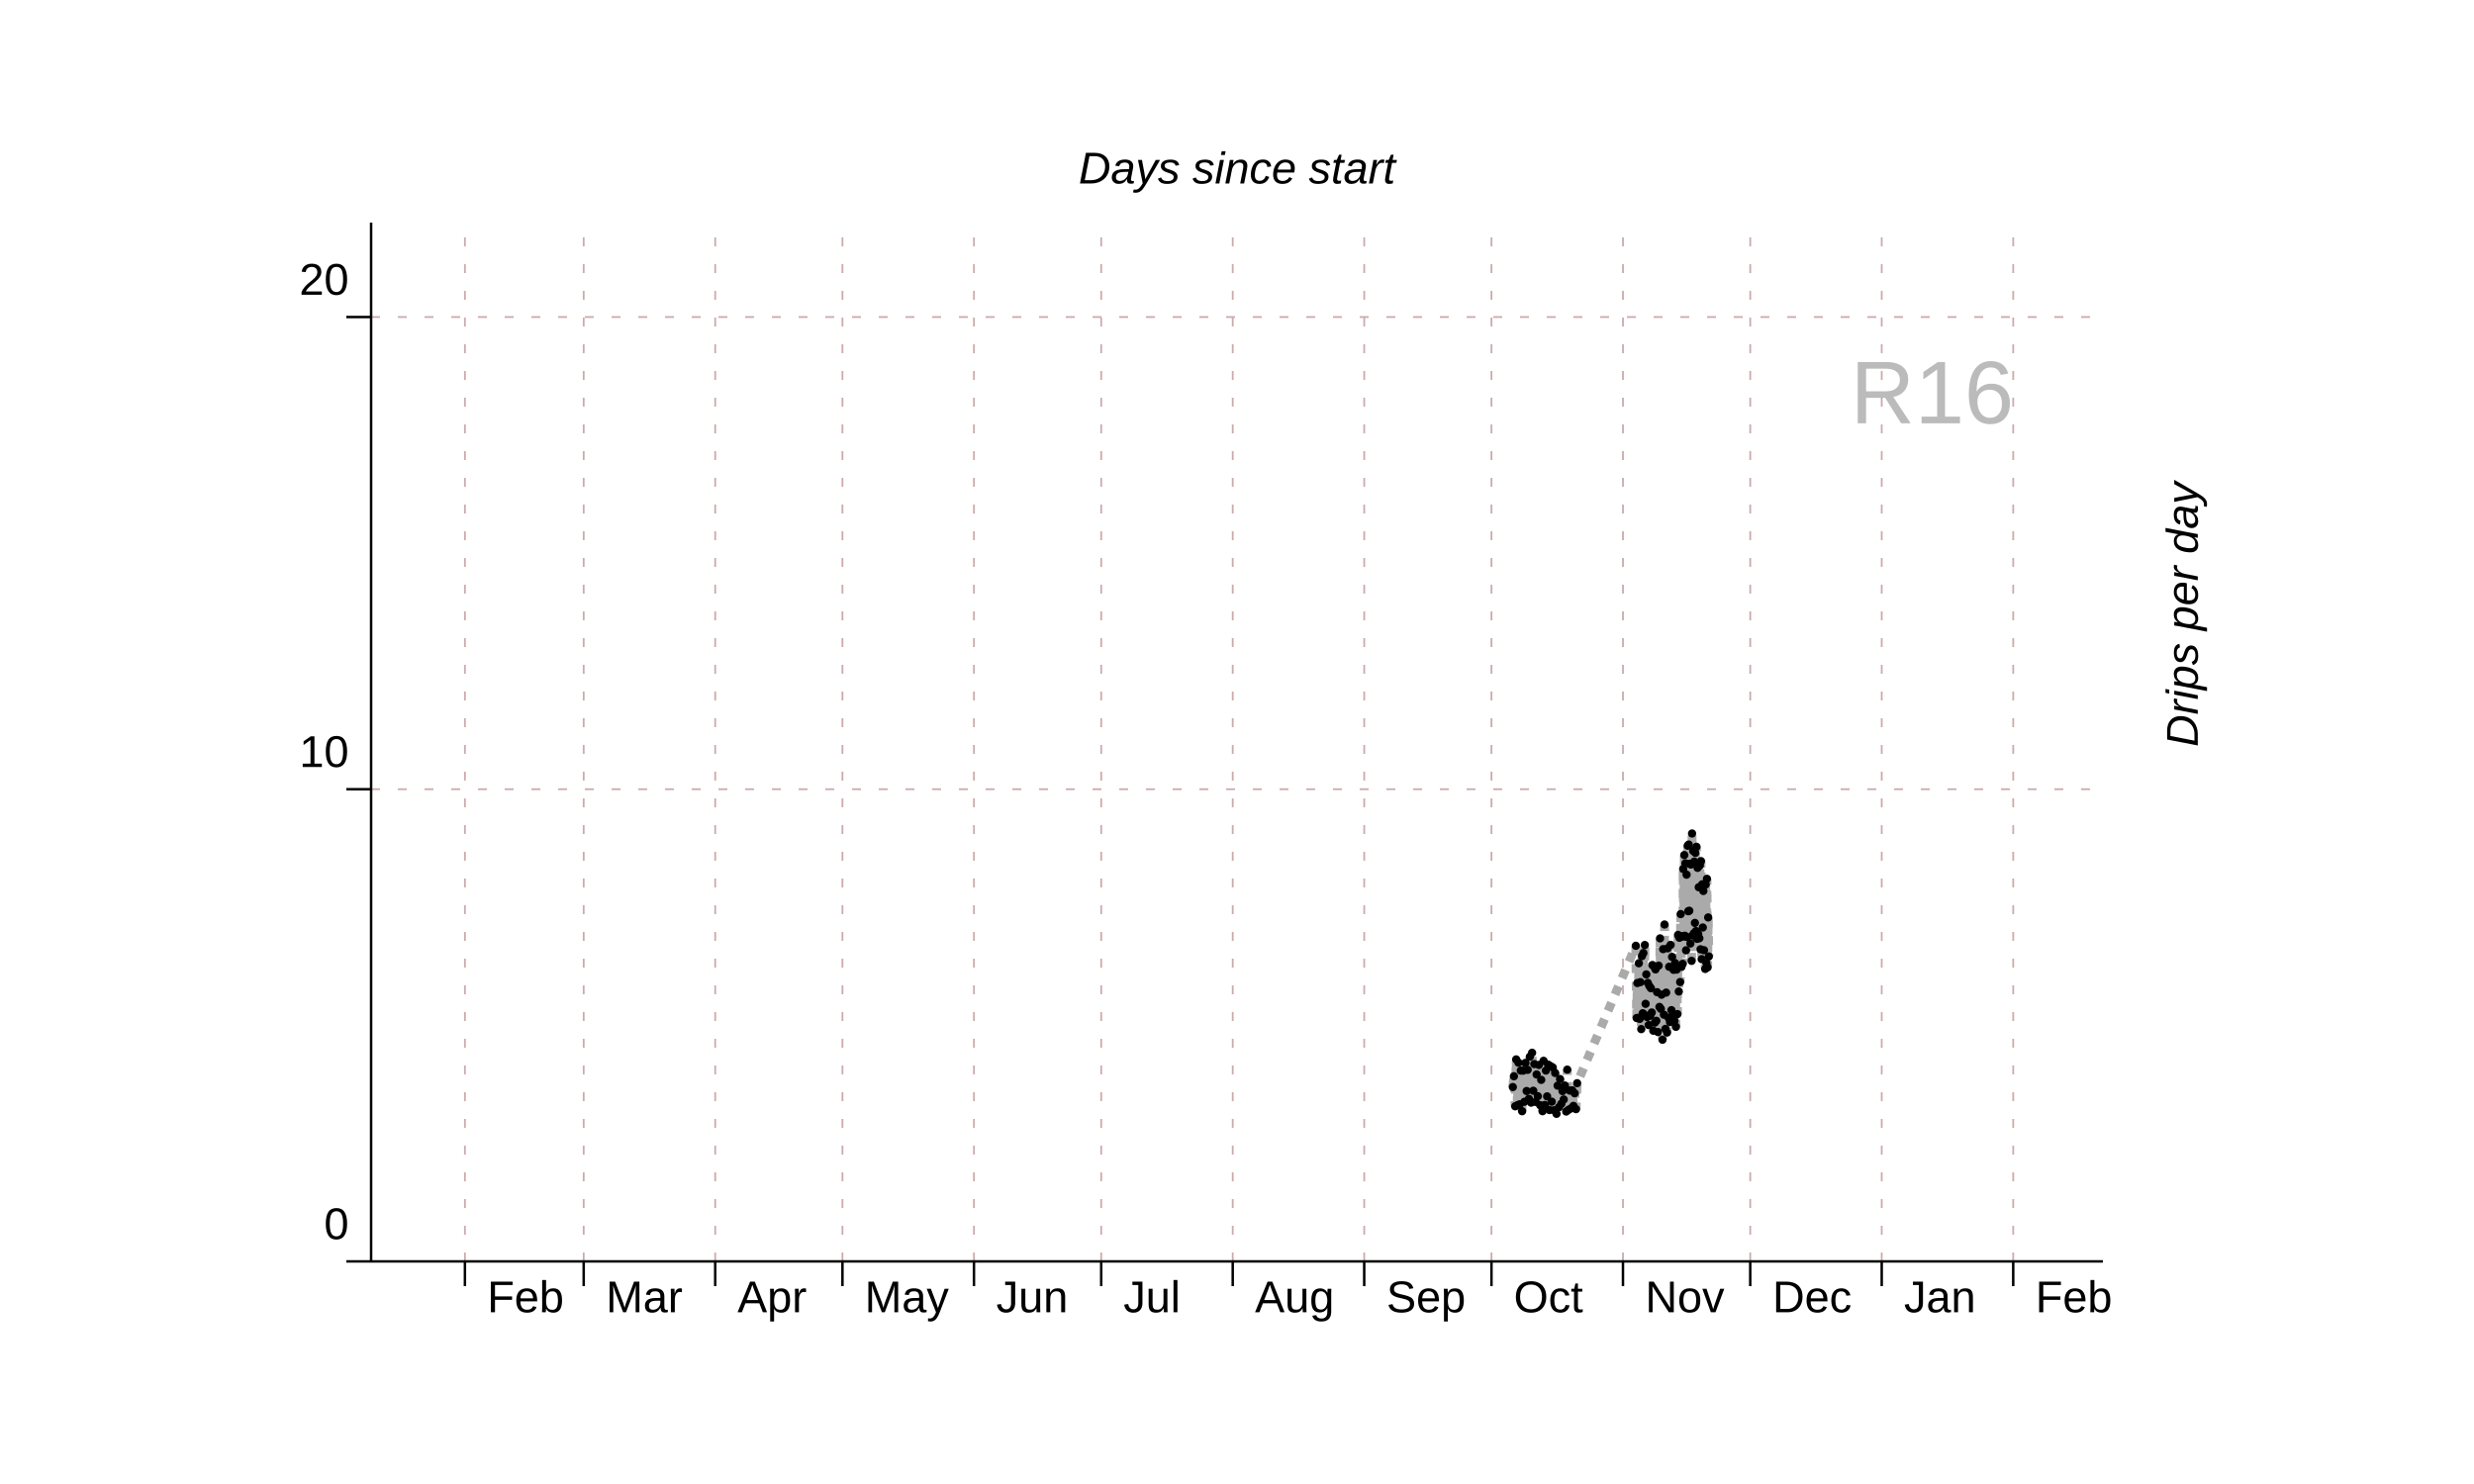
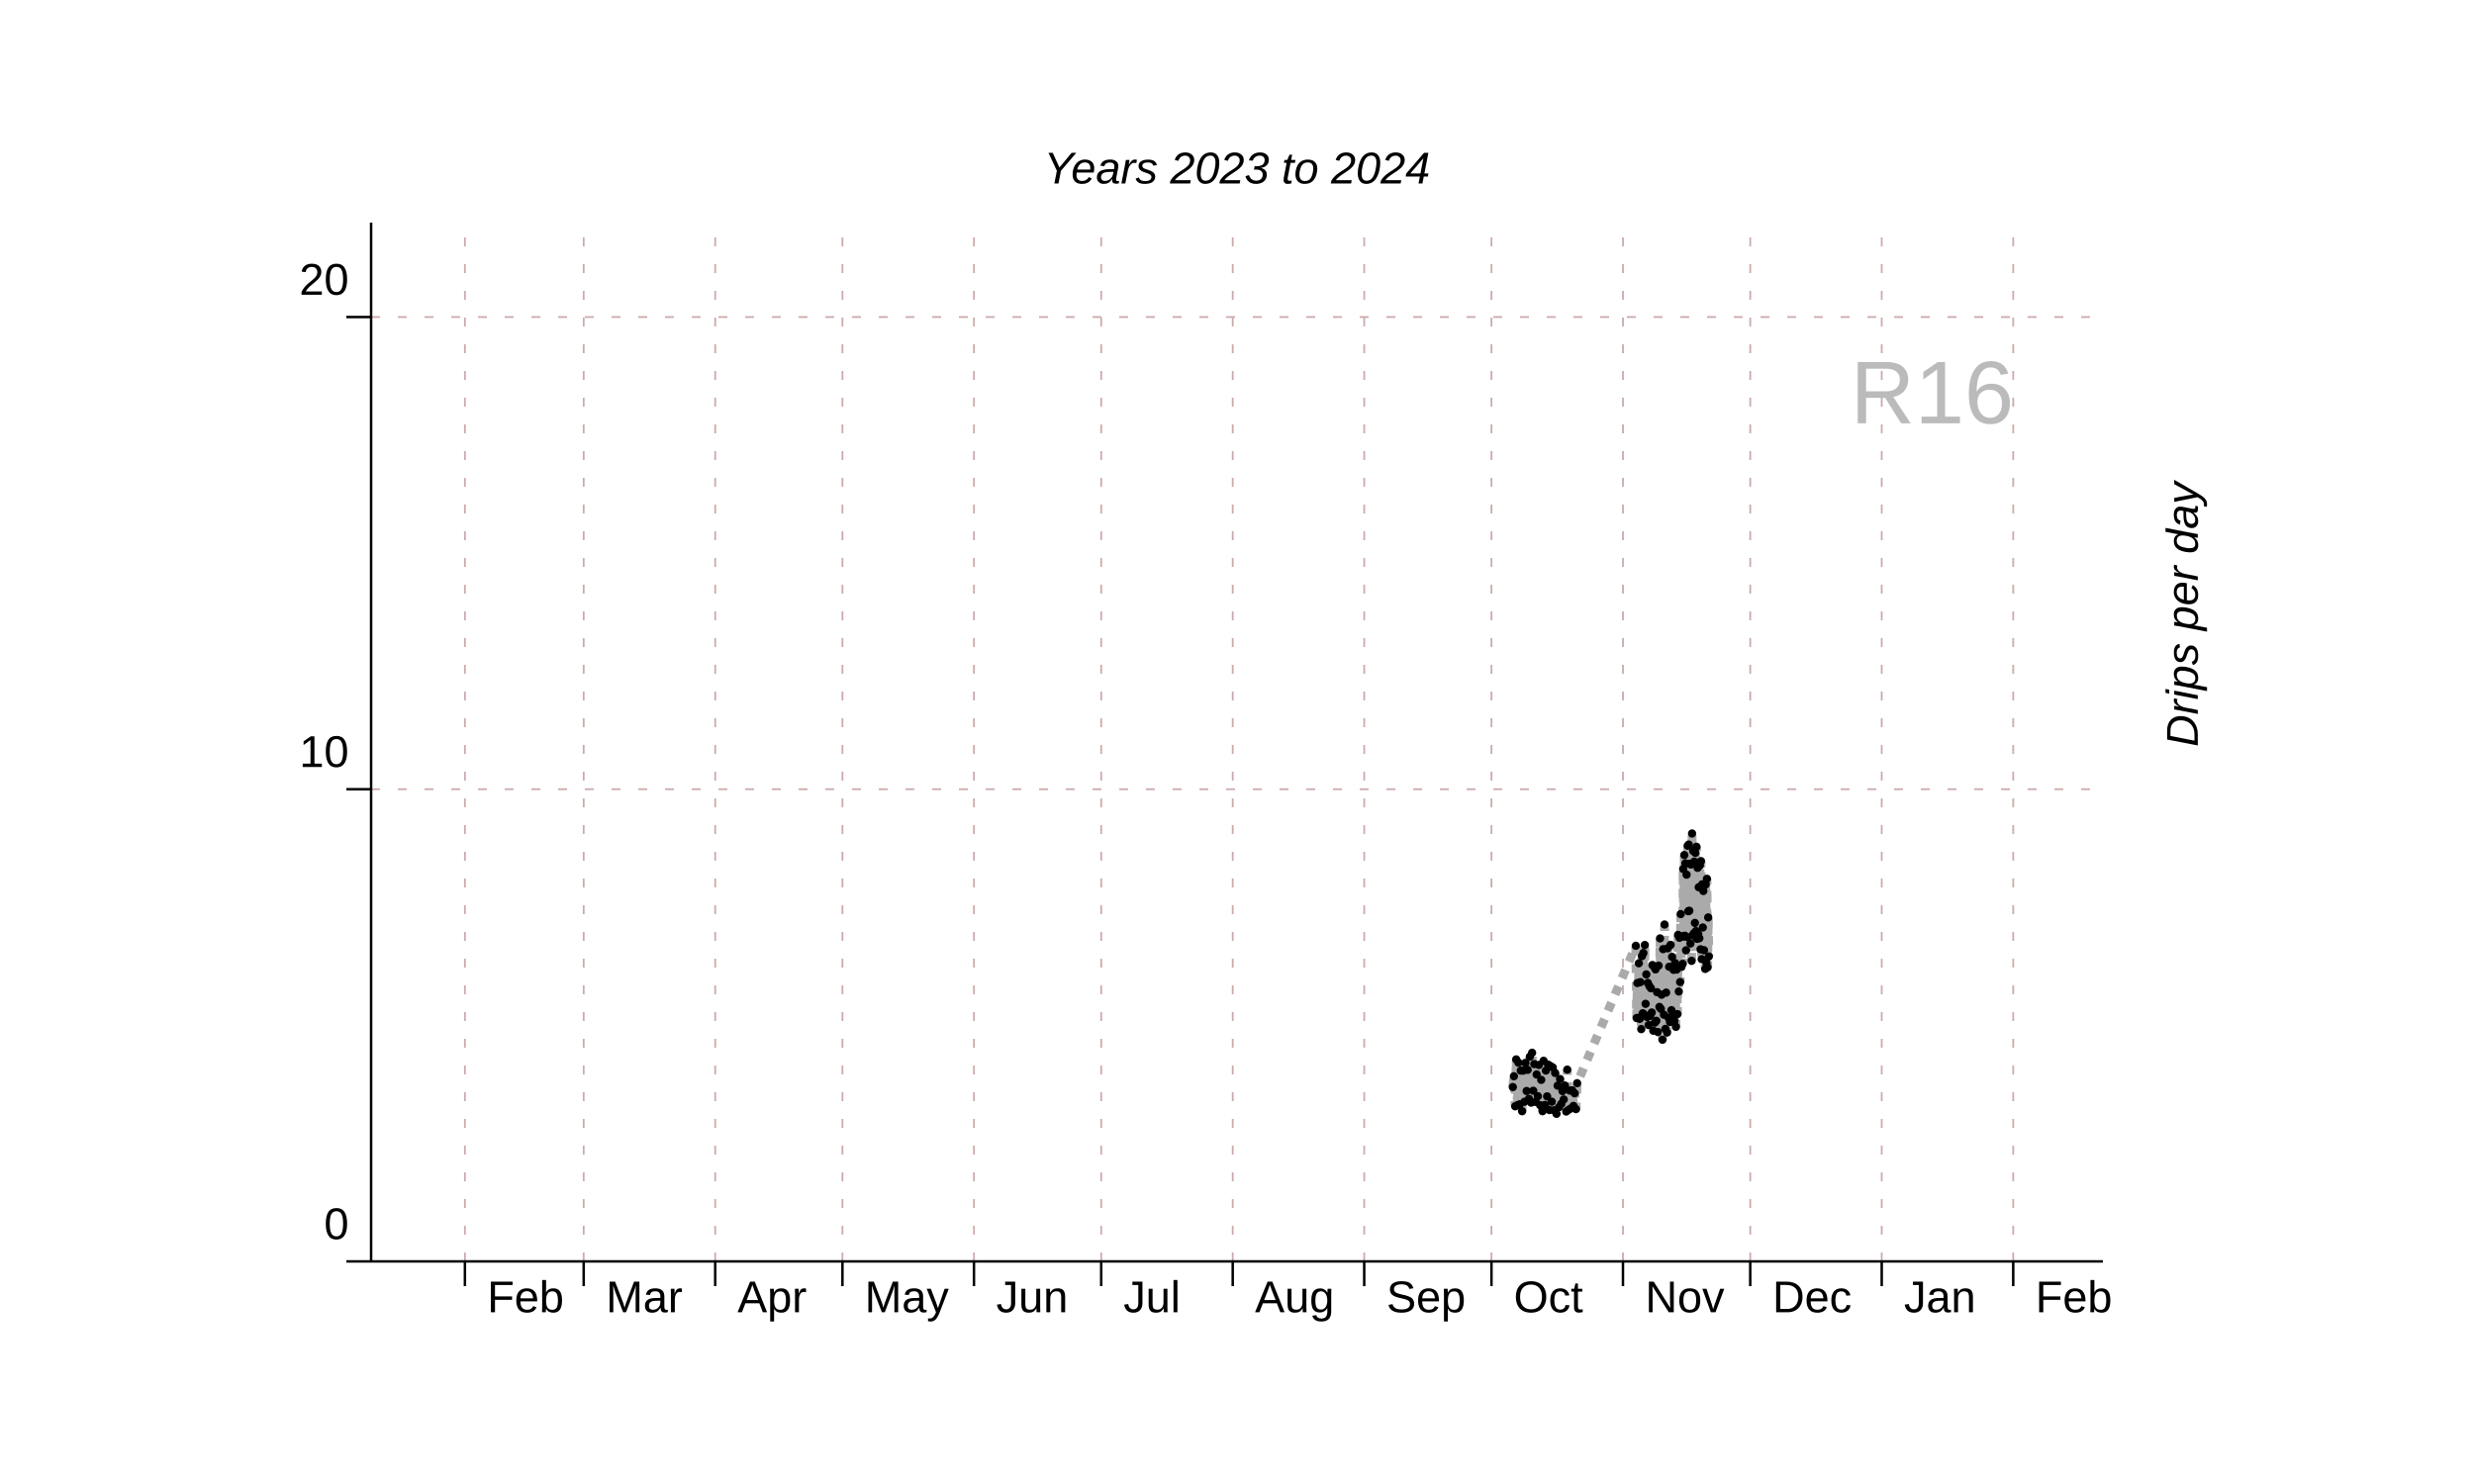
<svg xmlns="http://www.w3.org/2000/svg" version="1.1" viewBox="0 0 1000 600">
  <g>
    <g stroke-dasharray="3.6 7.2" stroke-width="0.72" stroke="#caa">
      <line x1="813.75" x2="813.75" y1="510.00" y2="90.00" />
      <line x1="760.60" x2="760.60" y1="510.00" y2="90.00" />
      <line x1="707.45" x2="707.45" y1="510.00" y2="90.00" />
      <line x1="656.01" x2="656.01" y1="510.00" y2="90.00" />
      <line x1="602.86" x2="602.86" y1="510.00" y2="90.00" />
      <line x1="551.42" x2="551.42" y1="510.00" y2="90.00" />
      <line x1="498.27" x2="498.27" y1="510.00" y2="90.00" />
      <line x1="445.11" x2="445.11" y1="510.00" y2="90.00" />
      <line x1="393.68" x2="393.68" y1="510.00" y2="90.00" />
      <line x1="340.52" x2="340.52" y1="510.00" y2="90.00" />
      <line x1="289.09" x2="289.09" y1="510.00" y2="90.00" />
      <line x1="235.93" x2="235.93" y1="510.00" y2="90.00" />
      <line x1="187.92" x2="187.92" y1="510.00" y2="90.00" />
      <line x1="150.00" x2="850.00" y1="510.00" y2="510.00" />
      <line x1="150.00" x2="850.00" y1="319.09" y2="319.09" />
      <line x1="150.00" x2="850.00" y1="128.18" y2="128.18" />
    </g>
    <g>
      <text dominant-baseline="hanging" dx="-36.0" dy="18.0" fill="#0004" font-family="Arial, sans-serif" font-size="36" stroke="none" text-anchor="end" x="850.00" y="128.18">R16</text>
    </g>
    <g>
-       <text dominant-baseline="text-bottom" dy="-12.0" fill="black" font-family="Arial, sans-serif" font-size="18.0" font-style="italic" stroke="none" text-anchor="middle" x="500.00" y="90.00">Days since start</text>
+       <text dominant-baseline="text-bottom" dy="-12.0" fill="black" font-family="Arial, sans-serif" font-size="18.0" font-style="italic" stroke="none" text-anchor="middle" x="500.00" y="90.00">Years 2023 to 2024</text>
    </g>
    <g>
      <text dominant-baseline="central" dx="12.0" dy="12.0" fill="black" font-family="Arial, sans-serif" font-size="18.0" font-style="italic" stroke="none" text-anchor="middle" text-orientation="sideways" writing-mode="vertical-lr" x="850.00" y="300.00">Drips per day</text>
    </g>
    <polyline fill="none" points="611.49,439.51 611.93,435.14 612.45,447.29 612.85,428.33 613.37,446.84 613.77,429.65 614.29,446.47 614.71,432.85 615.25,449.28 615.68,432.87 616.19,445.46 616.59,429.74 617.07,441.11 617.49,432.55 617.99,444.28 618.38,427.22 618.89,445.81 619.28,425.65 619.76,441.01 620.17,430.21 620.67,445.50 621.11,434.42 621.60,443.21 622.01,430.57 622.53,446.84 622.97,436.60 623.51,449.27 623.92,428.90 624.43,446.76 624.86,432.84 625.35,443.28 625.76,430.44 626.30,448.80 626.71,431.04 627.22,445.42 627.63,431.57 628.17,448.90 628.60,433.82 629.15,450.33 629.61,438.94 630.13,447.68 630.58,436.26 631.09,446.27 631.57,441.14 632.07,444.53 632.53,438.89 633.07,449.41 633.49,432.47 634.02,448.69 634.50,440.92 635.03,448.13 635.50,440.85 636.02,447.13 636.50,442.03 637.03,448.44 637.49,437.95 661.20,382.39 661.54,411.61 661.83,397.45 662.16,411.51 662.43,389.46 662.77,411.93 663.06,397.09 663.40,416.09 663.67,386.58 664.00,409.67 664.26,385.31 664.59,410.15 664.84,382.08 665.16,405.86 665.44,393.96 665.77,411.20 666.06,397.39 666.40,414.45 666.70,398.69 667.03,410.70 667.32,399.56 667.65,409.36 667.92,390.17 668.27,416.73 668.55,390.77 668.89,413.46 669.16,391.94 669.50,412.72 669.80,401.15 670.15,417.27 670.43,390.42 670.75,407.11 671.00,379.40 671.32,407.90 671.62,402.17 671.99,420.38 672.24,383.75 672.57,410.27 672.81,373.79 673.16,415.99 673.46,401.33 673.82,417.48 674.08,383.40 674.41,411.45 674.68,390.88 675.02,413.23 675.28,382.01 675.60,408.42 675.86,386.90 676.19,410.50 676.47,392.12 676.81,412.75 677.08,389.37 677.42,415.16 677.70,392.02 678.03,410.02 678.28,378.00 678.58,400.87 678.83,379.15 679.12,397.05 679.35,369.57 679.62,390.96 679.87,378.55 680.15,389.70 680.35,351.34 680.60,378.62 680.80,345.70 681.05,378.33 681.25,349.05 681.51,384.22 681.72,353.64 681.97,378.86 682.17,341.93 682.40,368.42 682.59,341.46 682.82,368.23 683.03,349.23 683.28,381.47 683.49,349.53 683.75,388.49 683.94,336.99 684.19,378.23 684.39,344.03 684.64,377.36 684.84,348.35 685.08,373.15 685.28,344.82 685.52,376.44 685.72,342.36 685.97,379.59 686.17,350.88 686.42,377.65 686.64,358.72 686.89,379.34 687.09,349.92 687.35,383.82 687.55,348.16 687.82,387.79 688.04,357.54 688.28,375.00 688.50,360.23 688.76,384.18 688.97,357.74 689.25,391.75 689.46,357.60 689.74,389.43 689.95,355.31 690.22,391.12 690.46,370.93 690.72,386.71" stroke-dasharray="3.6 3.6" stroke-width="3.6" stroke="#aaa" />
    <g>
      <circle cx="611.49" cy="439.51" r="1.667" />
      <circle cx="611.93" cy="435.14" r="1.667" />
      <circle cx="612.45" cy="447.29" r="1.667" />
      <circle cx="612.85" cy="428.33" r="1.667" />
      <circle cx="613.37" cy="446.84" r="1.667" />
      <circle cx="613.77" cy="429.65" r="1.667" />
      <circle cx="614.29" cy="446.47" r="1.667" />
      <circle cx="614.71" cy="432.85" r="1.667" />
      <circle cx="615.25" cy="449.28" r="1.667" />
      <circle cx="615.68" cy="432.87" r="1.667" />
      <circle cx="616.19" cy="445.46" r="1.667" />
      <circle cx="616.59" cy="429.74" r="1.667" />
      <circle cx="617.07" cy="441.11" r="1.667" />
      <circle cx="617.49" cy="432.55" r="1.667" />
      <circle cx="617.99" cy="444.28" r="1.667" />
      <circle cx="618.38" cy="427.22" r="1.667" />
      <circle cx="618.89" cy="445.81" r="1.667" />
      <circle cx="619.28" cy="425.65" r="1.667" />
      <circle cx="619.76" cy="441.01" r="1.667" />
      <circle cx="620.17" cy="430.21" r="1.667" />
      <circle cx="620.67" cy="445.50" r="1.667" />
      <circle cx="621.11" cy="434.42" r="1.667" />
      <circle cx="621.60" cy="443.21" r="1.667" />
      <circle cx="622.01" cy="430.57" r="1.667" />
      <circle cx="622.53" cy="446.84" r="1.667" />
      <circle cx="622.97" cy="436.60" r="1.667" />
      <circle cx="623.51" cy="449.27" r="1.667" />
      <circle cx="623.92" cy="428.90" r="1.667" />
      <circle cx="624.43" cy="446.76" r="1.667" />
      <circle cx="624.86" cy="432.84" r="1.667" />
      <circle cx="625.35" cy="443.28" r="1.667" />
      <circle cx="625.76" cy="430.44" r="1.667" />
      <circle cx="626.30" cy="448.80" r="1.667" />
      <circle cx="626.71" cy="431.04" r="1.667" />
      <circle cx="627.22" cy="445.42" r="1.667" />
      <circle cx="627.63" cy="431.57" r="1.667" />
      <circle cx="628.17" cy="448.90" r="1.667" />
      <circle cx="628.60" cy="433.82" r="1.667" />
      <circle cx="629.15" cy="450.33" r="1.667" />
      <circle cx="629.61" cy="438.94" r="1.667" />
      <circle cx="630.13" cy="447.68" r="1.667" />
      <circle cx="630.58" cy="436.26" r="1.667" />
      <circle cx="631.09" cy="446.27" r="1.667" />
      <circle cx="631.57" cy="441.14" r="1.667" />
      <circle cx="632.07" cy="444.53" r="1.667" />
      <circle cx="632.53" cy="438.89" r="1.667" />
      <circle cx="633.07" cy="449.41" r="1.667" />
      <circle cx="633.49" cy="432.47" r="1.667" />
      <circle cx="634.02" cy="448.69" r="1.667" />
      <circle cx="634.50" cy="440.92" r="1.667" />
      <circle cx="635.03" cy="448.13" r="1.667" />
      <circle cx="635.50" cy="440.85" r="1.667" />
      <circle cx="636.02" cy="447.13" r="1.667" />
      <circle cx="636.50" cy="442.03" r="1.667" />
      <circle cx="637.03" cy="448.44" r="1.667" />
      <circle cx="637.49" cy="437.95" r="1.667" />
      <circle cx="661.20" cy="382.39" r="1.667" />
      <circle cx="661.54" cy="411.61" r="1.667" />
      <circle cx="661.83" cy="397.45" r="1.667" />
      <circle cx="662.16" cy="411.51" r="1.667" />
      <circle cx="662.43" cy="389.46" r="1.667" />
      <circle cx="662.77" cy="411.93" r="1.667" />
      <circle cx="663.06" cy="397.09" r="1.667" />
      <circle cx="663.40" cy="416.09" r="1.667" />
      <circle cx="663.67" cy="386.58" r="1.667" />
      <circle cx="664.00" cy="409.67" r="1.667" />
      <circle cx="664.26" cy="385.31" r="1.667" />
      <circle cx="664.59" cy="410.15" r="1.667" />
      <circle cx="664.84" cy="382.08" r="1.667" />
      <circle cx="665.16" cy="405.86" r="1.667" />
      <circle cx="665.44" cy="393.96" r="1.667" />
      <circle cx="665.77" cy="411.20" r="1.667" />
      <circle cx="666.06" cy="397.39" r="1.667" />
      <circle cx="666.40" cy="414.45" r="1.667" />
      <circle cx="666.70" cy="398.69" r="1.667" />
      <circle cx="667.03" cy="410.70" r="1.667" />
      <circle cx="667.32" cy="399.56" r="1.667" />
      <circle cx="667.65" cy="409.36" r="1.667" />
      <circle cx="667.92" cy="390.17" r="1.667" />
      <circle cx="668.27" cy="416.73" r="1.667" />
      <circle cx="668.55" cy="390.77" r="1.667" />
      <circle cx="668.89" cy="413.46" r="1.667" />
      <circle cx="669.16" cy="391.94" r="1.667" />
      <circle cx="669.50" cy="412.72" r="1.667" />
      <circle cx="669.80" cy="401.15" r="1.667" />
      <circle cx="670.15" cy="417.27" r="1.667" />
      <circle cx="670.43" cy="390.42" r="1.667" />
      <circle cx="670.75" cy="407.11" r="1.667" />
      <circle cx="671.00" cy="379.40" r="1.667" />
      <circle cx="671.32" cy="407.90" r="1.667" />
      <circle cx="671.62" cy="402.17" r="1.667" />
      <circle cx="671.99" cy="420.38" r="1.667" />
      <circle cx="672.24" cy="383.75" r="1.667" />
      <circle cx="672.57" cy="410.27" r="1.667" />
      <circle cx="672.81" cy="373.79" r="1.667" />
      <circle cx="673.16" cy="415.99" r="1.667" />
      <circle cx="673.46" cy="401.33" r="1.667" />
      <circle cx="673.82" cy="417.48" r="1.667" />
      <circle cx="674.08" cy="383.40" r="1.667" />
      <circle cx="674.41" cy="411.45" r="1.667" />
      <circle cx="674.68" cy="390.88" r="1.667" />
      <circle cx="675.02" cy="413.23" r="1.667" />
      <circle cx="675.28" cy="382.01" r="1.667" />
      <circle cx="675.60" cy="408.42" r="1.667" />
      <circle cx="675.86" cy="386.90" r="1.667" />
      <circle cx="676.19" cy="410.50" r="1.667" />
      <circle cx="676.47" cy="392.12" r="1.667" />
      <circle cx="676.81" cy="412.75" r="1.667" />
      <circle cx="677.08" cy="389.37" r="1.667" />
      <circle cx="677.42" cy="415.16" r="1.667" />
      <circle cx="677.70" cy="392.02" r="1.667" />
      <circle cx="678.03" cy="410.02" r="1.667" />
      <circle cx="678.28" cy="378.00" r="1.667" />
      <circle cx="678.58" cy="400.87" r="1.667" />
      <circle cx="678.83" cy="379.15" r="1.667" />
      <circle cx="679.12" cy="397.05" r="1.667" />
      <circle cx="679.35" cy="369.57" r="1.667" />
      <circle cx="679.62" cy="390.96" r="1.667" />
      <circle cx="679.87" cy="378.55" r="1.667" />
      <circle cx="680.15" cy="389.70" r="1.667" />
      <circle cx="680.35" cy="351.34" r="1.667" />
      <circle cx="680.60" cy="378.62" r="1.667" />
      <circle cx="680.80" cy="345.70" r="1.667" />
      <circle cx="681.05" cy="378.33" r="1.667" />
      <circle cx="681.25" cy="349.05" r="1.667" />
      <circle cx="681.51" cy="384.22" r="1.667" />
      <circle cx="681.72" cy="353.64" r="1.667" />
      <circle cx="681.97" cy="378.86" r="1.667" />
      <circle cx="682.17" cy="341.93" r="1.667" />
      <circle cx="682.40" cy="368.42" r="1.667" />
      <circle cx="682.59" cy="341.46" r="1.667" />
      <circle cx="682.82" cy="368.23" r="1.667" />
      <circle cx="683.03" cy="349.23" r="1.667" />
      <circle cx="683.28" cy="381.47" r="1.667" />
      <circle cx="683.49" cy="349.53" r="1.667" />
      <circle cx="683.75" cy="388.49" r="1.667" />
      <circle cx="683.94" cy="336.99" r="1.667" />
      <circle cx="684.19" cy="378.23" r="1.667" />
      <circle cx="684.39" cy="344.03" r="1.667" />
      <circle cx="684.64" cy="377.36" r="1.667" />
      <circle cx="684.84" cy="348.35" r="1.667" />
      <circle cx="685.08" cy="373.15" r="1.667" />
      <circle cx="685.28" cy="344.82" r="1.667" />
      <circle cx="685.52" cy="376.44" r="1.667" />
      <circle cx="685.72" cy="342.36" r="1.667" />
      <circle cx="685.97" cy="379.59" r="1.667" />
      <circle cx="686.17" cy="350.88" r="1.667" />
      <circle cx="686.42" cy="377.65" r="1.667" />
      <circle cx="686.64" cy="358.72" r="1.667" />
      <circle cx="686.89" cy="379.34" r="1.667" />
      <circle cx="687.09" cy="349.92" r="1.667" />
      <circle cx="687.35" cy="383.82" r="1.667" />
      <circle cx="687.55" cy="348.16" r="1.667" />
      <circle cx="687.82" cy="387.79" r="1.667" />
      <circle cx="688.04" cy="357.54" r="1.667" />
      <circle cx="688.28" cy="375.00" r="1.667" />
      <circle cx="688.50" cy="360.23" r="1.667" />
      <circle cx="688.76" cy="384.18" r="1.667" />
      <circle cx="688.97" cy="357.74" r="1.667" />
      <circle cx="689.25" cy="391.75" r="1.667" />
      <circle cx="689.46" cy="357.60" r="1.667" />
      <circle cx="689.74" cy="389.43" r="1.667" />
      <circle cx="689.95" cy="355.31" r="1.667" />
      <circle cx="690.22" cy="391.12" r="1.667" />
      <circle cx="690.46" cy="370.93" r="1.667" />
      <circle cx="690.72" cy="386.71" r="1.667" />
    </g>
    <g stroke="black">
      <line x1="813.75" x2="813.75" y1="510.00" y2="520.00" />
      <line x1="760.60" x2="760.60" y1="510.00" y2="520.00" />
      <line x1="707.45" x2="707.45" y1="510.00" y2="520.00" />
      <line x1="656.01" x2="656.01" y1="510.00" y2="520.00" />
      <line x1="602.86" x2="602.86" y1="510.00" y2="520.00" />
      <line x1="551.42" x2="551.42" y1="510.00" y2="520.00" />
      <line x1="498.27" x2="498.27" y1="510.00" y2="520.00" />
      <line x1="445.11" x2="445.11" y1="510.00" y2="520.00" />
      <line x1="393.68" x2="393.68" y1="510.00" y2="520.00" />
      <line x1="340.52" x2="340.52" y1="510.00" y2="520.00" />
      <line x1="289.09" x2="289.09" y1="510.00" y2="520.00" />
      <line x1="235.93" x2="235.93" y1="510.00" y2="520.00" />
      <line x1="187.92" x2="187.92" y1="510.00" y2="520.00" />
      <g fill="black" font-family="Arial, sans-serif" font-size="18.0" stroke="none" text-anchor="start" transform="translate(9.0 0.0)">
        <text x="813.75" y="530.57">Feb</text>
        <text x="760.60" y="530.57">Jan</text>
        <text x="707.45" y="530.57">Dec</text>
        <text x="656.01" y="530.57">Nov</text>
        <text x="602.86" y="530.57">Oct</text>
        <text x="551.42" y="530.57">Sep</text>
        <text x="498.27" y="530.57">Aug</text>
        <text x="445.11" y="530.57">Jul</text>
        <text x="393.68" y="530.57">Jun</text>
        <text x="340.52" y="530.57">May</text>
        <text x="289.09" y="530.57">Apr</text>
        <text x="235.93" y="530.57">Mar</text>
        <text x="187.92" y="530.57">Feb</text>
      </g>
      <line x1="150.00" x2="850.00" y1="510.00" y2="510.00" />
    </g>
    <g stroke="black">
      <line x1="150.00" x2="140.00" y1="510.00" y2="510.00" />
      <line x1="150.00" x2="140.00" y1="319.09" y2="319.09" />
      <line x1="150.00" x2="140.00" y1="128.18" y2="128.18" />
      <g fill="black" font-family="Arial, sans-serif" font-size="18.0" stroke="none" text-anchor="end">
        <text x="141.00" y="501.00">0</text>
        <text x="141.00" y="310.09">10</text>
        <text x="141.00" y="119.18">20</text>
      </g>
      <line x1="150.00" x2="150.00" y1="510.00" y2="90.00" />
    </g>
  </g>
</svg>
